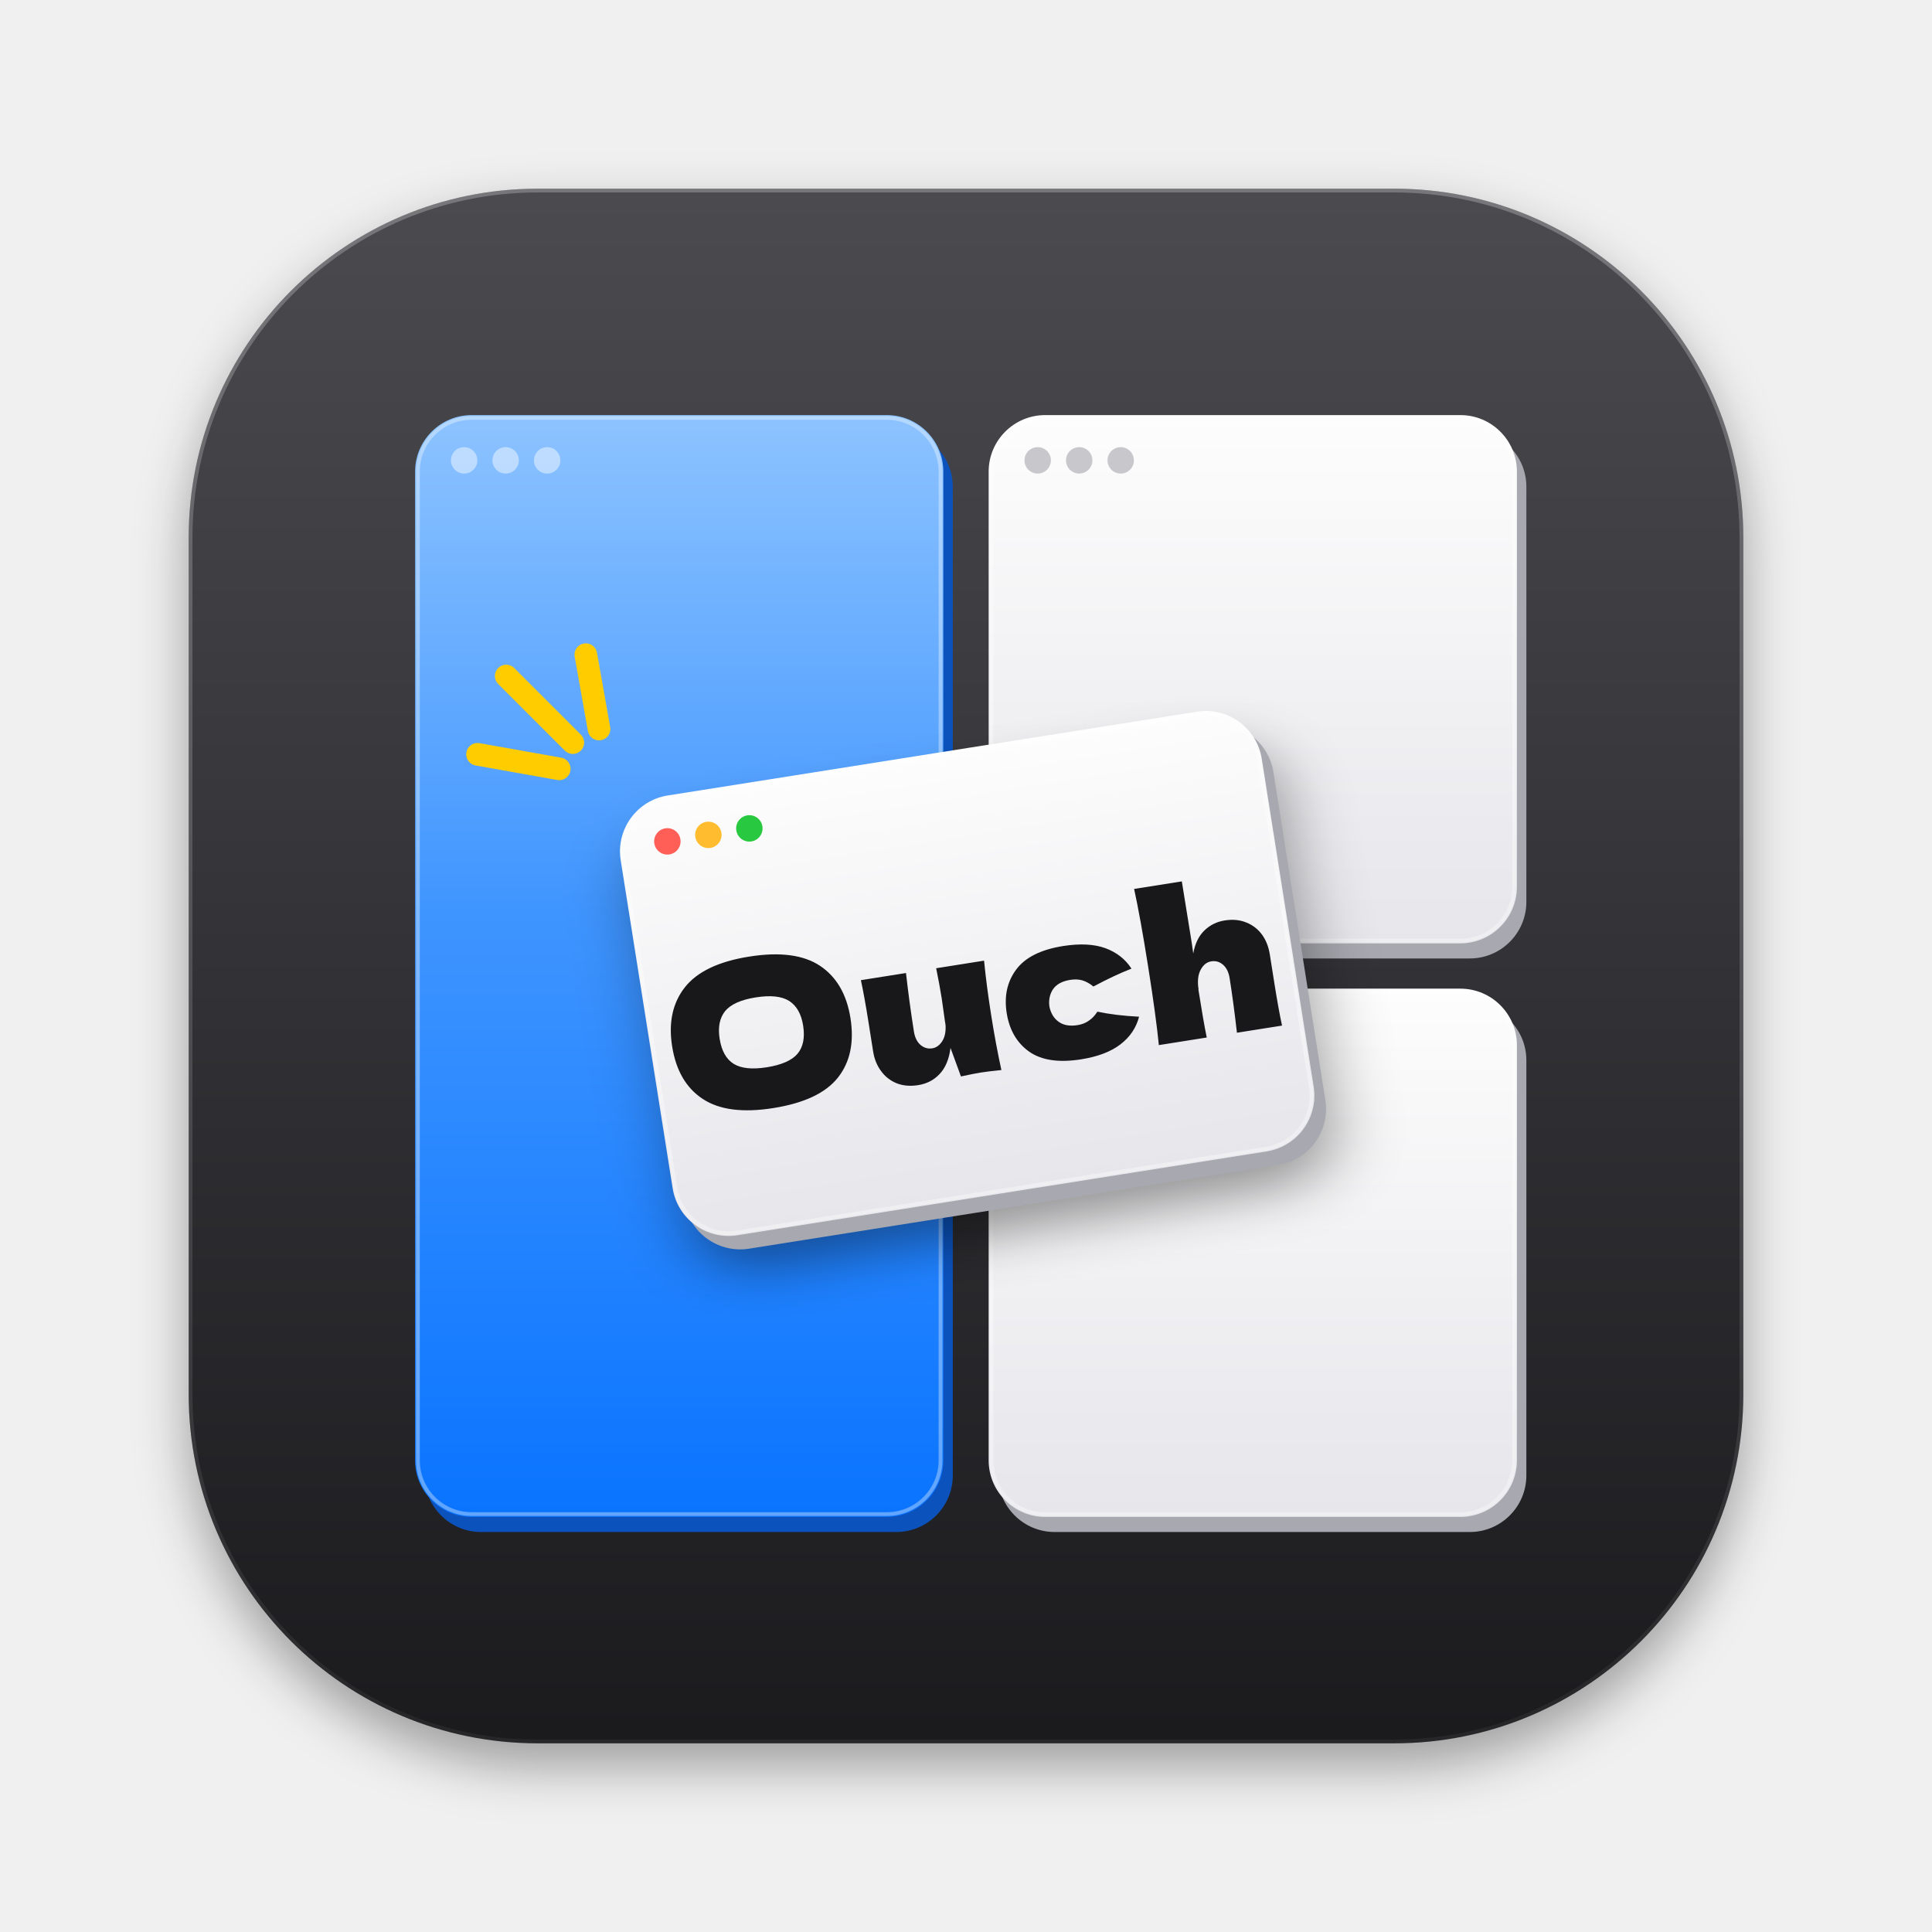
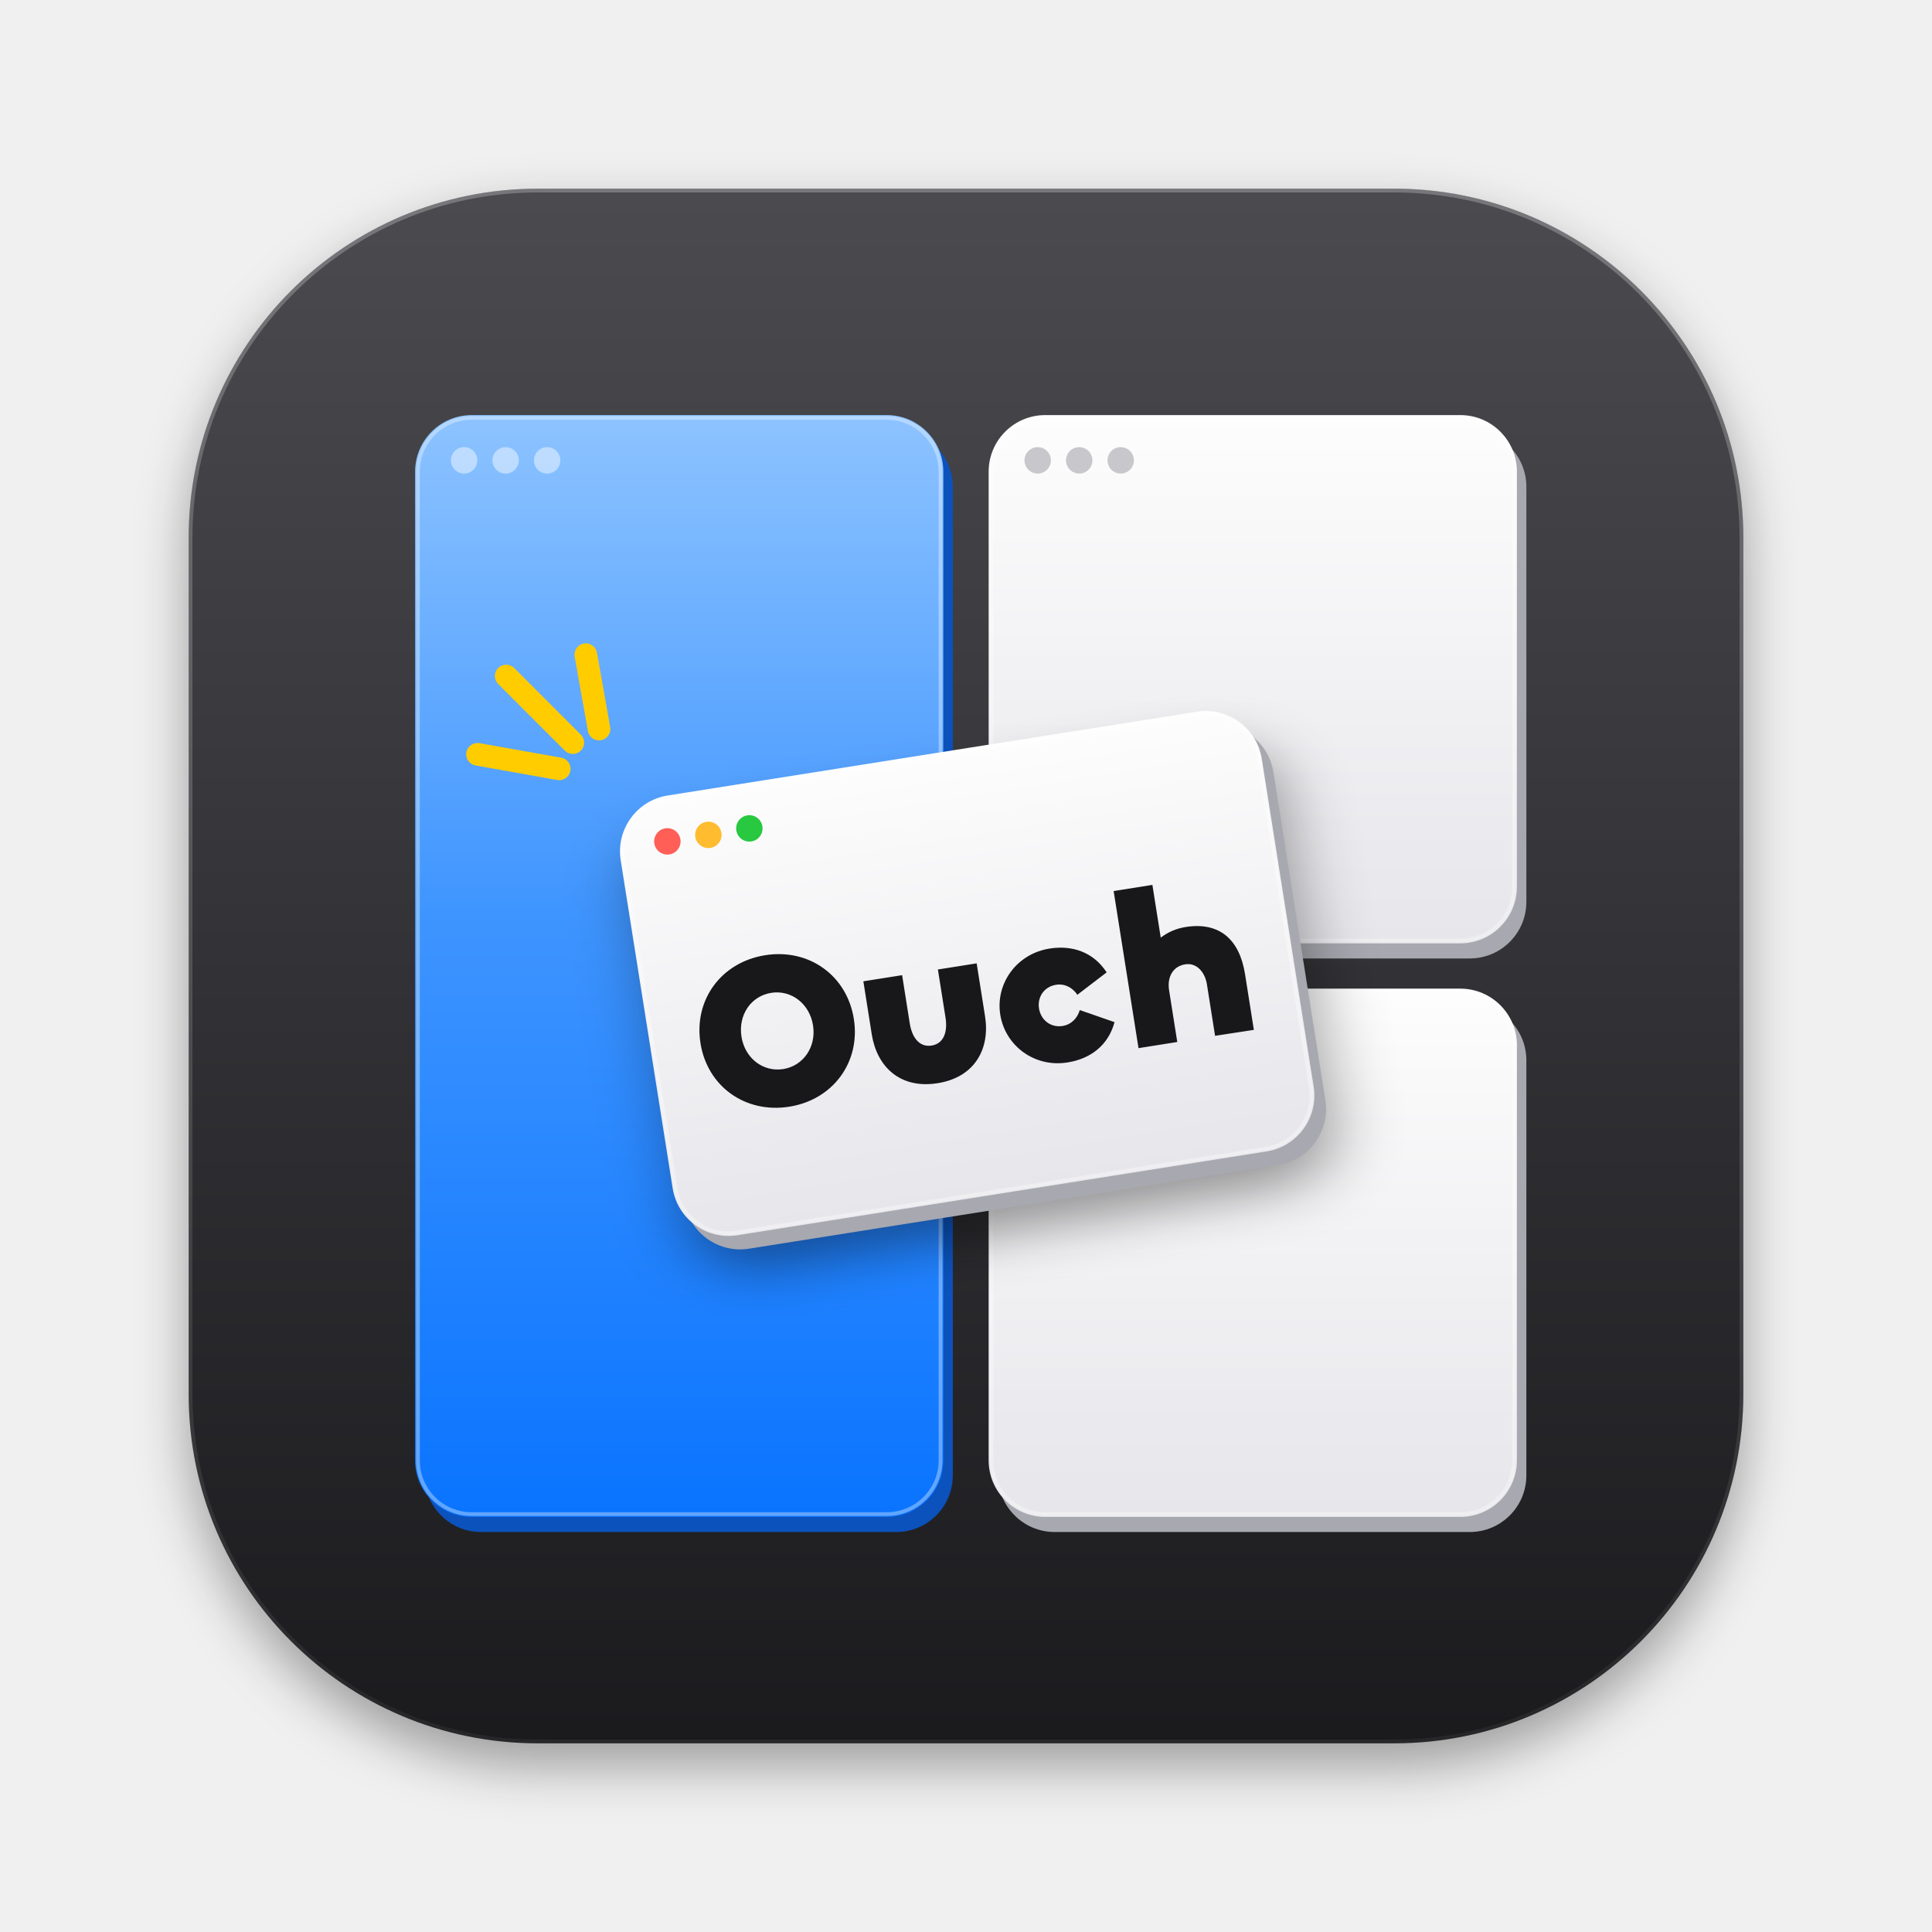
<svg xmlns="http://www.w3.org/2000/svg" width="1024" height="1024" viewBox="0 0 1024 1024">
  <defs>
    <linearGradient id="bg" x1="0" y1="0" x2="0" y2="1">
      <stop offset="0" stop-color="#4a4a4f" />
      <stop offset="1" stop-color="#1b1b1e" />
    </linearGradient>
    <linearGradient id="bgblue" x1="0" y1="0" x2="0" y2="1">
      <stop offset="0" stop-color="#5aa8ff" />
      <stop offset="1" stop-color="#0a63e8" />
    </linearGradient>
    <linearGradient id="bglight" x1="0" y1="0" x2="0" y2="1">
      <stop offset="0" stop-color="#ffffff" />
      <stop offset="1" stop-color="#dcdce2" />
    </linearGradient>
    <linearGradient id="rim" x1="0" y1="0" x2="0" y2="1">
      <stop offset="0" stop-color="#fff" stop-opacity=".25" />
      <stop offset="1" stop-color="#fff" stop-opacity=".05" />
    </linearGradient>
    <linearGradient id="blue" x1="0" y1="0" x2="0" y2="1">
      <stop offset="0" stop-color="#8dc3ff" />
      <stop offset=".45" stop-color="#3f95ff" />
      <stop offset="1" stop-color="#0a74ff" />
    </linearGradient>
    <linearGradient id="white" x1="0" y1="0" x2="0" y2="1">
      <stop offset="0" stop-color="#fdfdfd" />
      <stop offset="1" stop-color="#e6e6eb" />
    </linearGradient>
    <linearGradient id="graphite" x1="0" y1="0" x2="0" y2="1">
      <stop offset="0" stop-color="#4a4a50" />
      <stop offset="1" stop-color="#26262a" />
    </linearGradient>
    <filter id="soft" x="-30%" y="-30%" width="160%" height="160%">
      <feGaussianBlur stdDeviation="16" />
    </filter>
    <filter id="drop" x="-20%" y="-20%" width="140%" height="140%">
      <feGaussianBlur stdDeviation="14" />
    </filter>
  </defs>
  <rect x="100" y="112" width="824" height="824" rx="185" fill="#000" opacity=".35" filter="url(#drop)" />
  <rect x="100" y="100" width="824" height="824" rx="185" fill="url(#bg)" />
  <rect x="101" y="101" width="822" height="822" rx="184" fill="none" stroke="url(#rim)" stroke-width="2" />
  <rect x="225" y="228" width="280" height="584" rx="30" fill="#0b52bd" />
  <rect x="220" y="220" width="280" height="584" rx="30" fill="url(#blue)" />
  <rect x="221.5" y="221.5" width="277" height="581" rx="28.5" fill="none" stroke="#fff" stroke-opacity=".35" stroke-width="2" />
  <circle cx="246" cy="244" r="7" fill="#fff" fill-opacity=".45" />
  <circle cx="268" cy="244" r="7" fill="#fff" fill-opacity=".45" />
  <circle cx="290" cy="244" r="7" fill="#fff" fill-opacity=".45" />
  <rect x="529" y="228" width="280" height="280" rx="30" fill="#a8a8b0" />
  <rect x="524" y="220" width="280" height="280" rx="30" fill="url(#white)" />
  <rect x="525.5" y="221.5" width="277" height="277" rx="28.5" fill="none" stroke="#fff" stroke-opacity=".35" stroke-width="2" />
  <circle cx="550" cy="244" r="7" fill="#c7c7cc" />
  <circle cx="572" cy="244" r="7" fill="#c7c7cc" />
  <circle cx="594" cy="244" r="7" fill="#c7c7cc" />
  <rect x="529" y="532" width="280" height="280" rx="30" fill="#a8a8b0" />
  <rect x="524" y="524" width="280" height="280" rx="30" fill="url(#white)" />
  <rect x="525.5" y="525.5" width="277" height="277" rx="28.5" fill="none" stroke="#fff" stroke-opacity=".35" stroke-width="2" />
  <circle cx="550" cy="548" r="7" fill="#c7c7cc" />
  <circle cx="572" cy="548" r="7" fill="#c7c7cc" />
  <circle cx="594" cy="548" r="7" fill="#c7c7cc" />
  <line x1="296.4" y1="407.5" x2="253.1" y2="399.8" stroke="#ffcc00" stroke-width="12" stroke-linecap="round" />
  <line x1="303.6" y1="393.6" x2="268.3" y2="358.3" stroke="#ffcc00" stroke-width="12" stroke-linecap="round" />
  <line x1="317.5" y1="386.4" x2="310.5" y2="347.0" stroke="#ffcc00" stroke-width="12" stroke-linecap="round" />
  <g transform="rotate(-9 512 512)">
    <rect x="340" y="398" width="344" height="236" rx="30" fill="#000" opacity=".4" filter="url(#soft)" transform="translate(6 20)" />
    <rect x="345" y="406" width="344" height="236" rx="30" fill="#a8a8b0" />
    <rect x="340" y="398" width="344" height="236" rx="30" fill="url(#white)" />
    <rect x="341.5" y="399.5" width="341" height="233" rx="28.5" fill="none" stroke="#fff" stroke-opacity=".35" stroke-width="2" />
    <circle cx="366" cy="422" r="7" fill="#ff5f57" />
    <circle cx="388" cy="422" r="7" fill="#febc2e" />
    <circle cx="410" cy="422" r="7" fill="#28c840" />
-     <path d="M351.5 529.7Q351.5 510.6 363.0 499.9Q374.6 489.1 399.3 489.1Q424.1 489.1 435.7 499.9Q447.2 510.6 447.2 529.7Q447.2 549.2 435.7 559.8Q424.2 570.4 399.3 570.4Q374.7 570.4 363.1 559.7Q351.5 549.1 351.5 529.7ZM421.8 529.7Q421.8 520.3 416.5 515.6Q411.2 511.0 399.3 511.0Q387.5 511.0 382.2 515.6Q377.0 520.3 377.0 529.7Q377.0 539.3 382.2 543.9Q387.5 548.5 399.3 548.5Q411.2 548.5 416.5 544.0Q421.8 539.4 421.8 529.7ZM521.1 539.9Q521.1 555.7 521.9 569.4Q515.0 569.0 511.0 569.0Q507.3 569.0 500.2 569.4L497.1 553.6Q494.6 562.2 489.3 566.3Q484.1 570.4 477.1 570.4Q470.6 570.4 465.9 567.6Q461.2 564.7 458.8 559.9Q456.3 555.1 456.3 549.1V533.6Q456.3 519.3 455.8 510.7H480.0Q479.3 526.5 479.3 542.0Q479.3 546.7 481.6 549.5Q484.0 552.3 487.5 552.3Q490.8 552.3 493.4 549.3Q495.9 546.4 496.4 541.2V538.7Q496.6 530.4 496.6 527.1Q496.6 519.7 496.2 510.7H521.9Q521.1 524.2 521.1 539.9ZM565.5 552.2Q569.0 552.2 571.8 550.8Q574.6 549.5 577.0 546.8Q586.1 550.3 598.4 552.9Q594.8 561.2 586.4 565.8Q578.0 570.4 564.5 570.4Q546.6 570.4 538.0 562.1Q529.4 553.7 529.4 540.0Q529.4 526.4 538.0 518.0Q546.6 509.6 564.5 509.6Q578.0 509.6 586.4 514.2Q594.8 518.9 598.4 527.1Q588.8 529.2 577.0 533.3Q574.6 530.6 571.8 529.2Q569.0 527.9 565.5 527.9Q559.1 527.9 555.8 531.2Q552.5 534.6 552.3 540.0Q552.5 545.5 555.8 548.8Q559.1 552.2 565.5 552.2ZM648.3 569.4Q649.0 553.6 649.0 540.2Q649.0 535.5 646.7 532.7Q644.4 529.9 640.8 529.9Q637.1 529.9 634.4 533.6Q631.8 537.2 631.8 543.6L631.7 543.4Q631.7 560.9 632.1 569.4H606.4Q607.3 553.9 607.3 527.5Q607.3 501.0 606.4 485.6H632.0L632.1 518.7L632.0 524.3Q634.6 516.8 639.7 513.2Q644.8 509.6 651.2 509.6Q657.7 509.6 662.4 512.5Q667.1 515.3 669.6 520.2Q672.0 525.0 672.0 531.0V546.5Q672.0 560.8 672.5 569.4Z" fill="#18181b" />
+     <path d="M407.8 571.0C431.3 571.0 448.9 553.6 448.9 530.4C448.9 507.1 431.3 489.7 407.8 489.7C384.2 489.7 366.6 507.1 366.6 530.4C366.6 553.6 384.2 571.0 407.8 571.0ZM407.8 550.8C396.9 550.8 388.6 541.9 388.6 530.4C388.6 518.8 396.9 509.9 407.8 509.9C418.6 509.9 427.0 518.8 427.0 530.4C427.0 541.9 418.6 550.8 407.8 550.8ZM487.4 550.8C480.7 550.8 477.8 544.7 477.8 537.4V511.5H457.0V540.0C457.0 556.9 466.9 571.0 487.4 571.0C507.8 571.0 517.8 556.9 517.8 540.0V511.5H497.0V537.4C497.0 544.7 494.1 550.8 487.4 550.8ZM557.6 570.9C569.2 570.8 579.8 565.6 585.1 553.7L567.9 544.5C566.1 548.4 562.4 551.4 557.6 551.4C551.1 551.4 546.7 546.4 546.7 540.3C546.7 534.2 551.1 529.3 557.6 529.3C562.4 529.3 566.1 532.3 567.9 536.3L585.1 527.0C579.8 515.1 569.2 509.9 557.6 509.8C539.6 509.6 525.9 523.6 525.9 540.3C525.9 557.1 539.6 571.2 557.6 570.9ZM616.3 569.3V541.6C616.3 534.4 620.3 529.3 626.9 529.3C633.1 529.3 636.6 535.1 636.6 541.6V569.2L657.4 569.3V539.4C657.4 520.8 648.4 509.8 630.2 509.8C625.0 509.8 620.3 511.1 616.3 513.3V485.0H595.5V569.3Z" fill="#18181b" />
  </g>
</svg>
